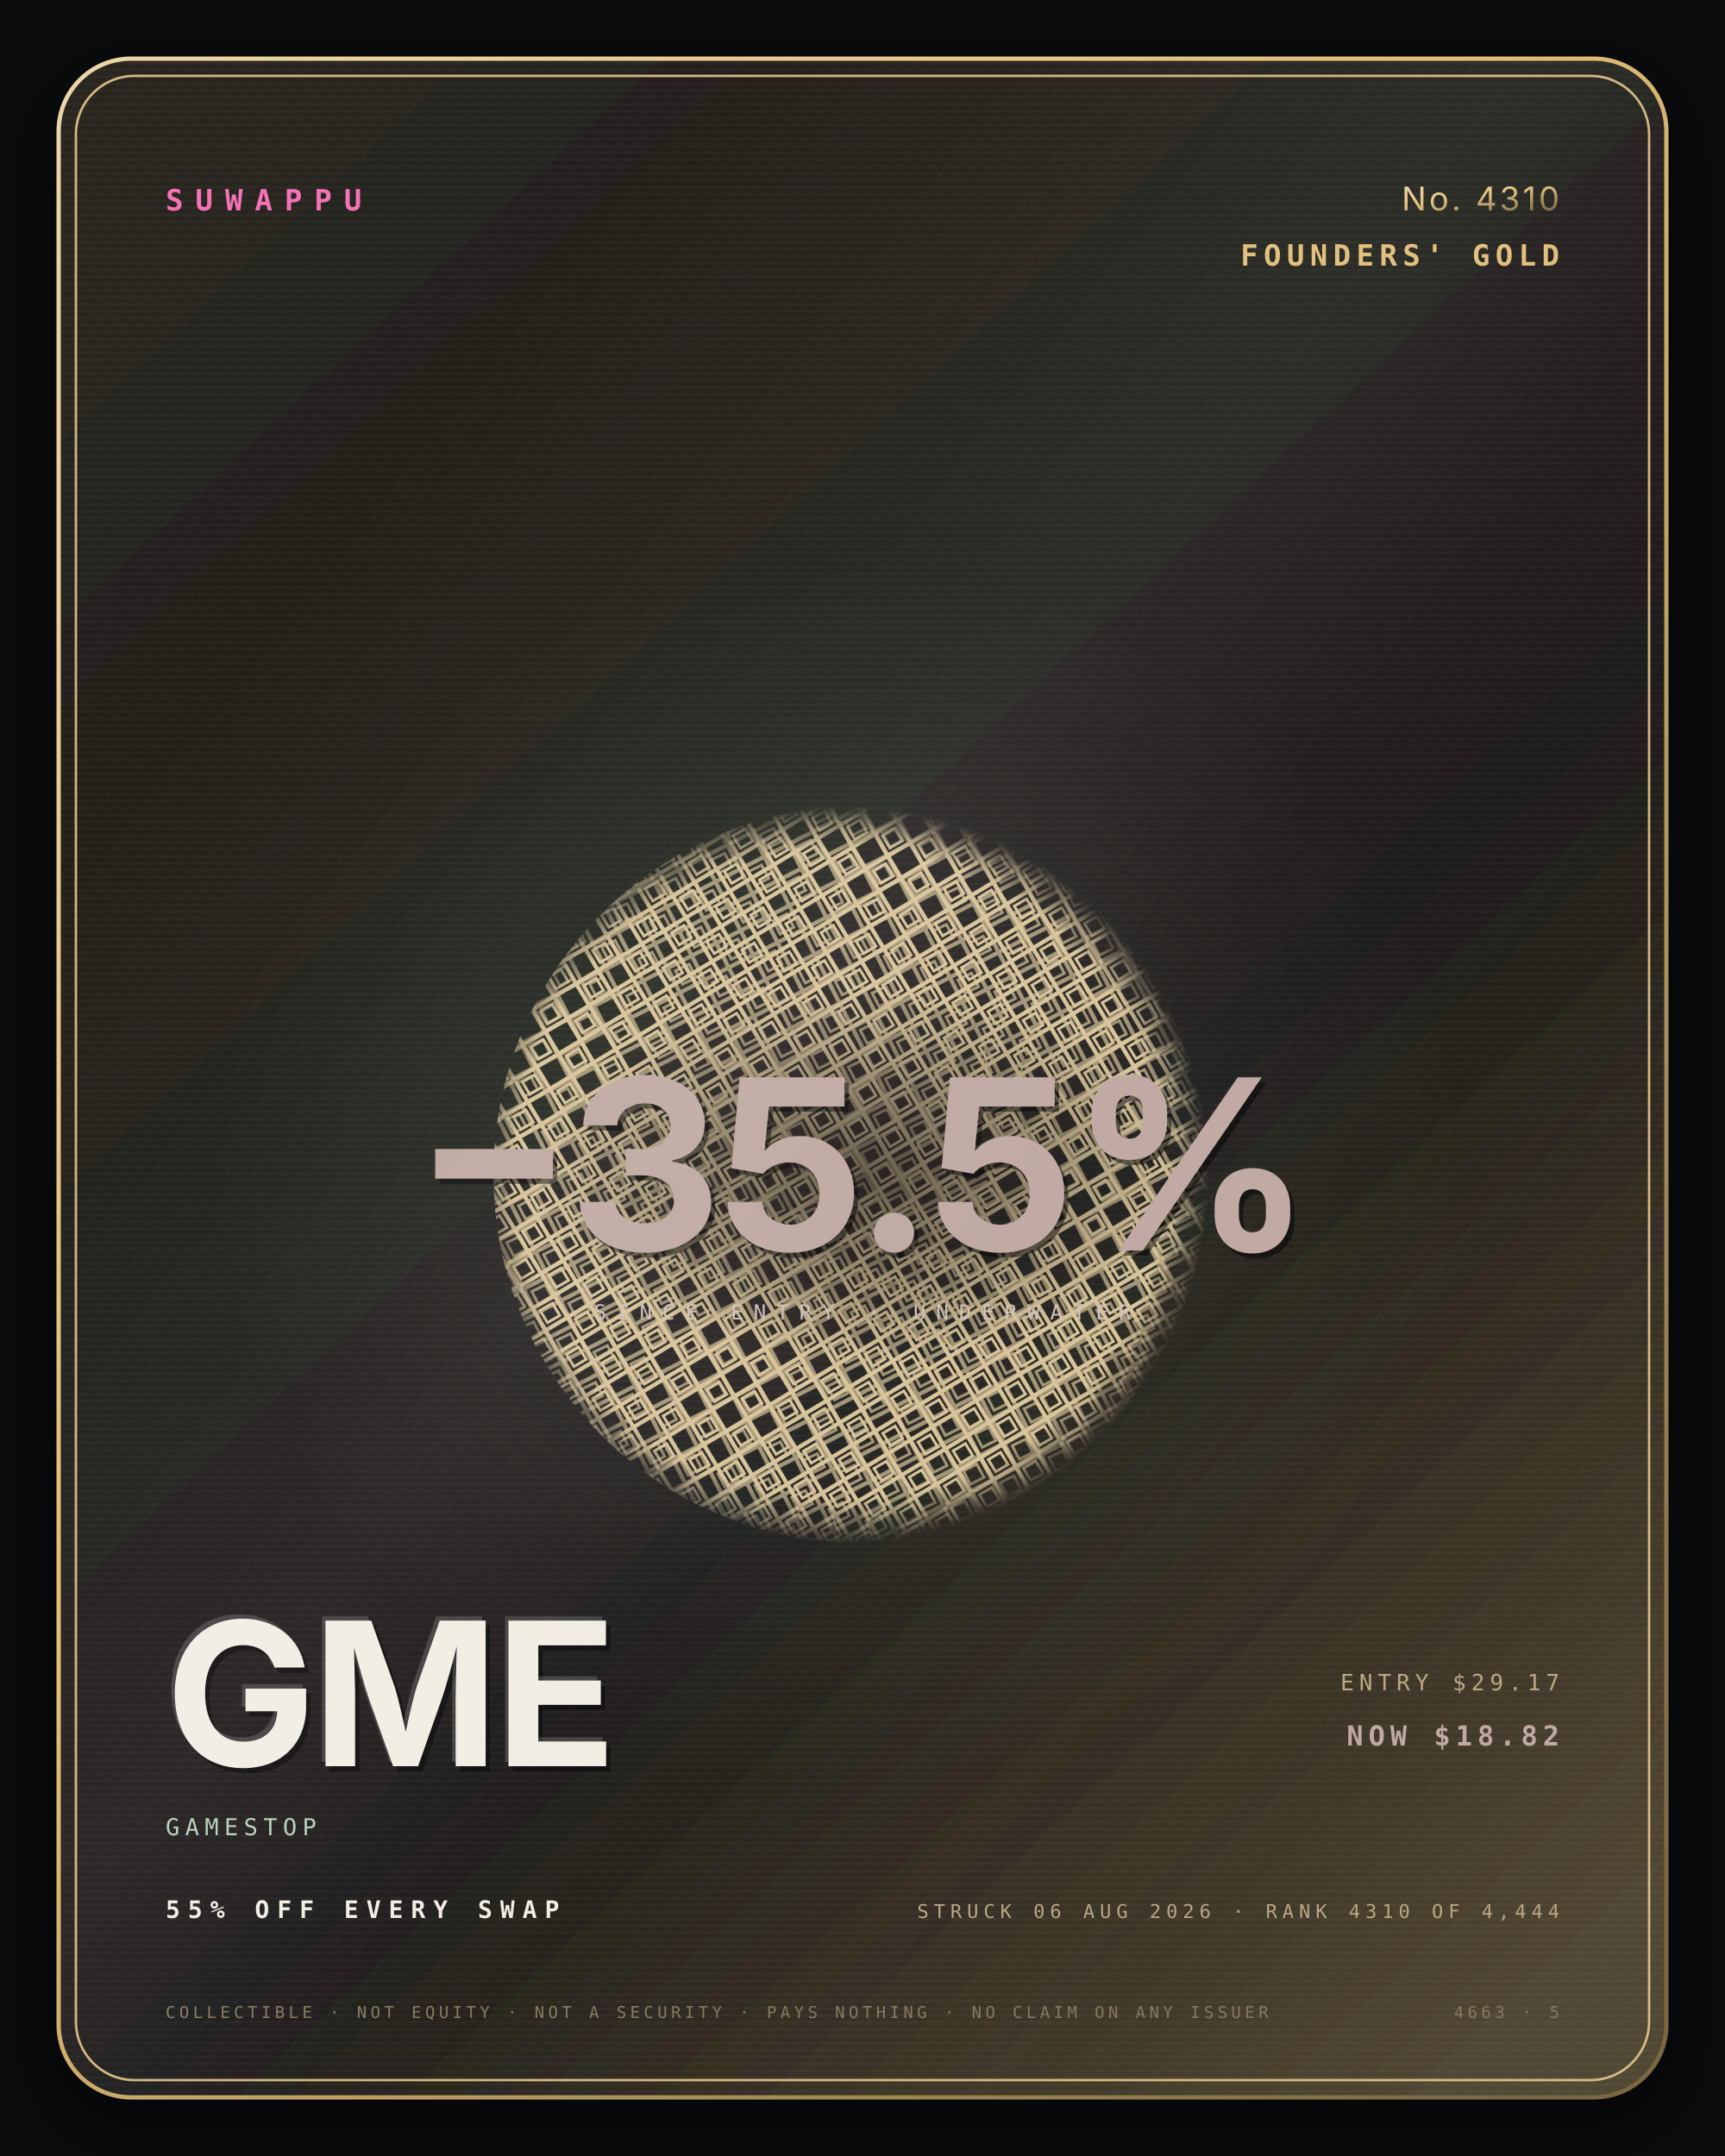
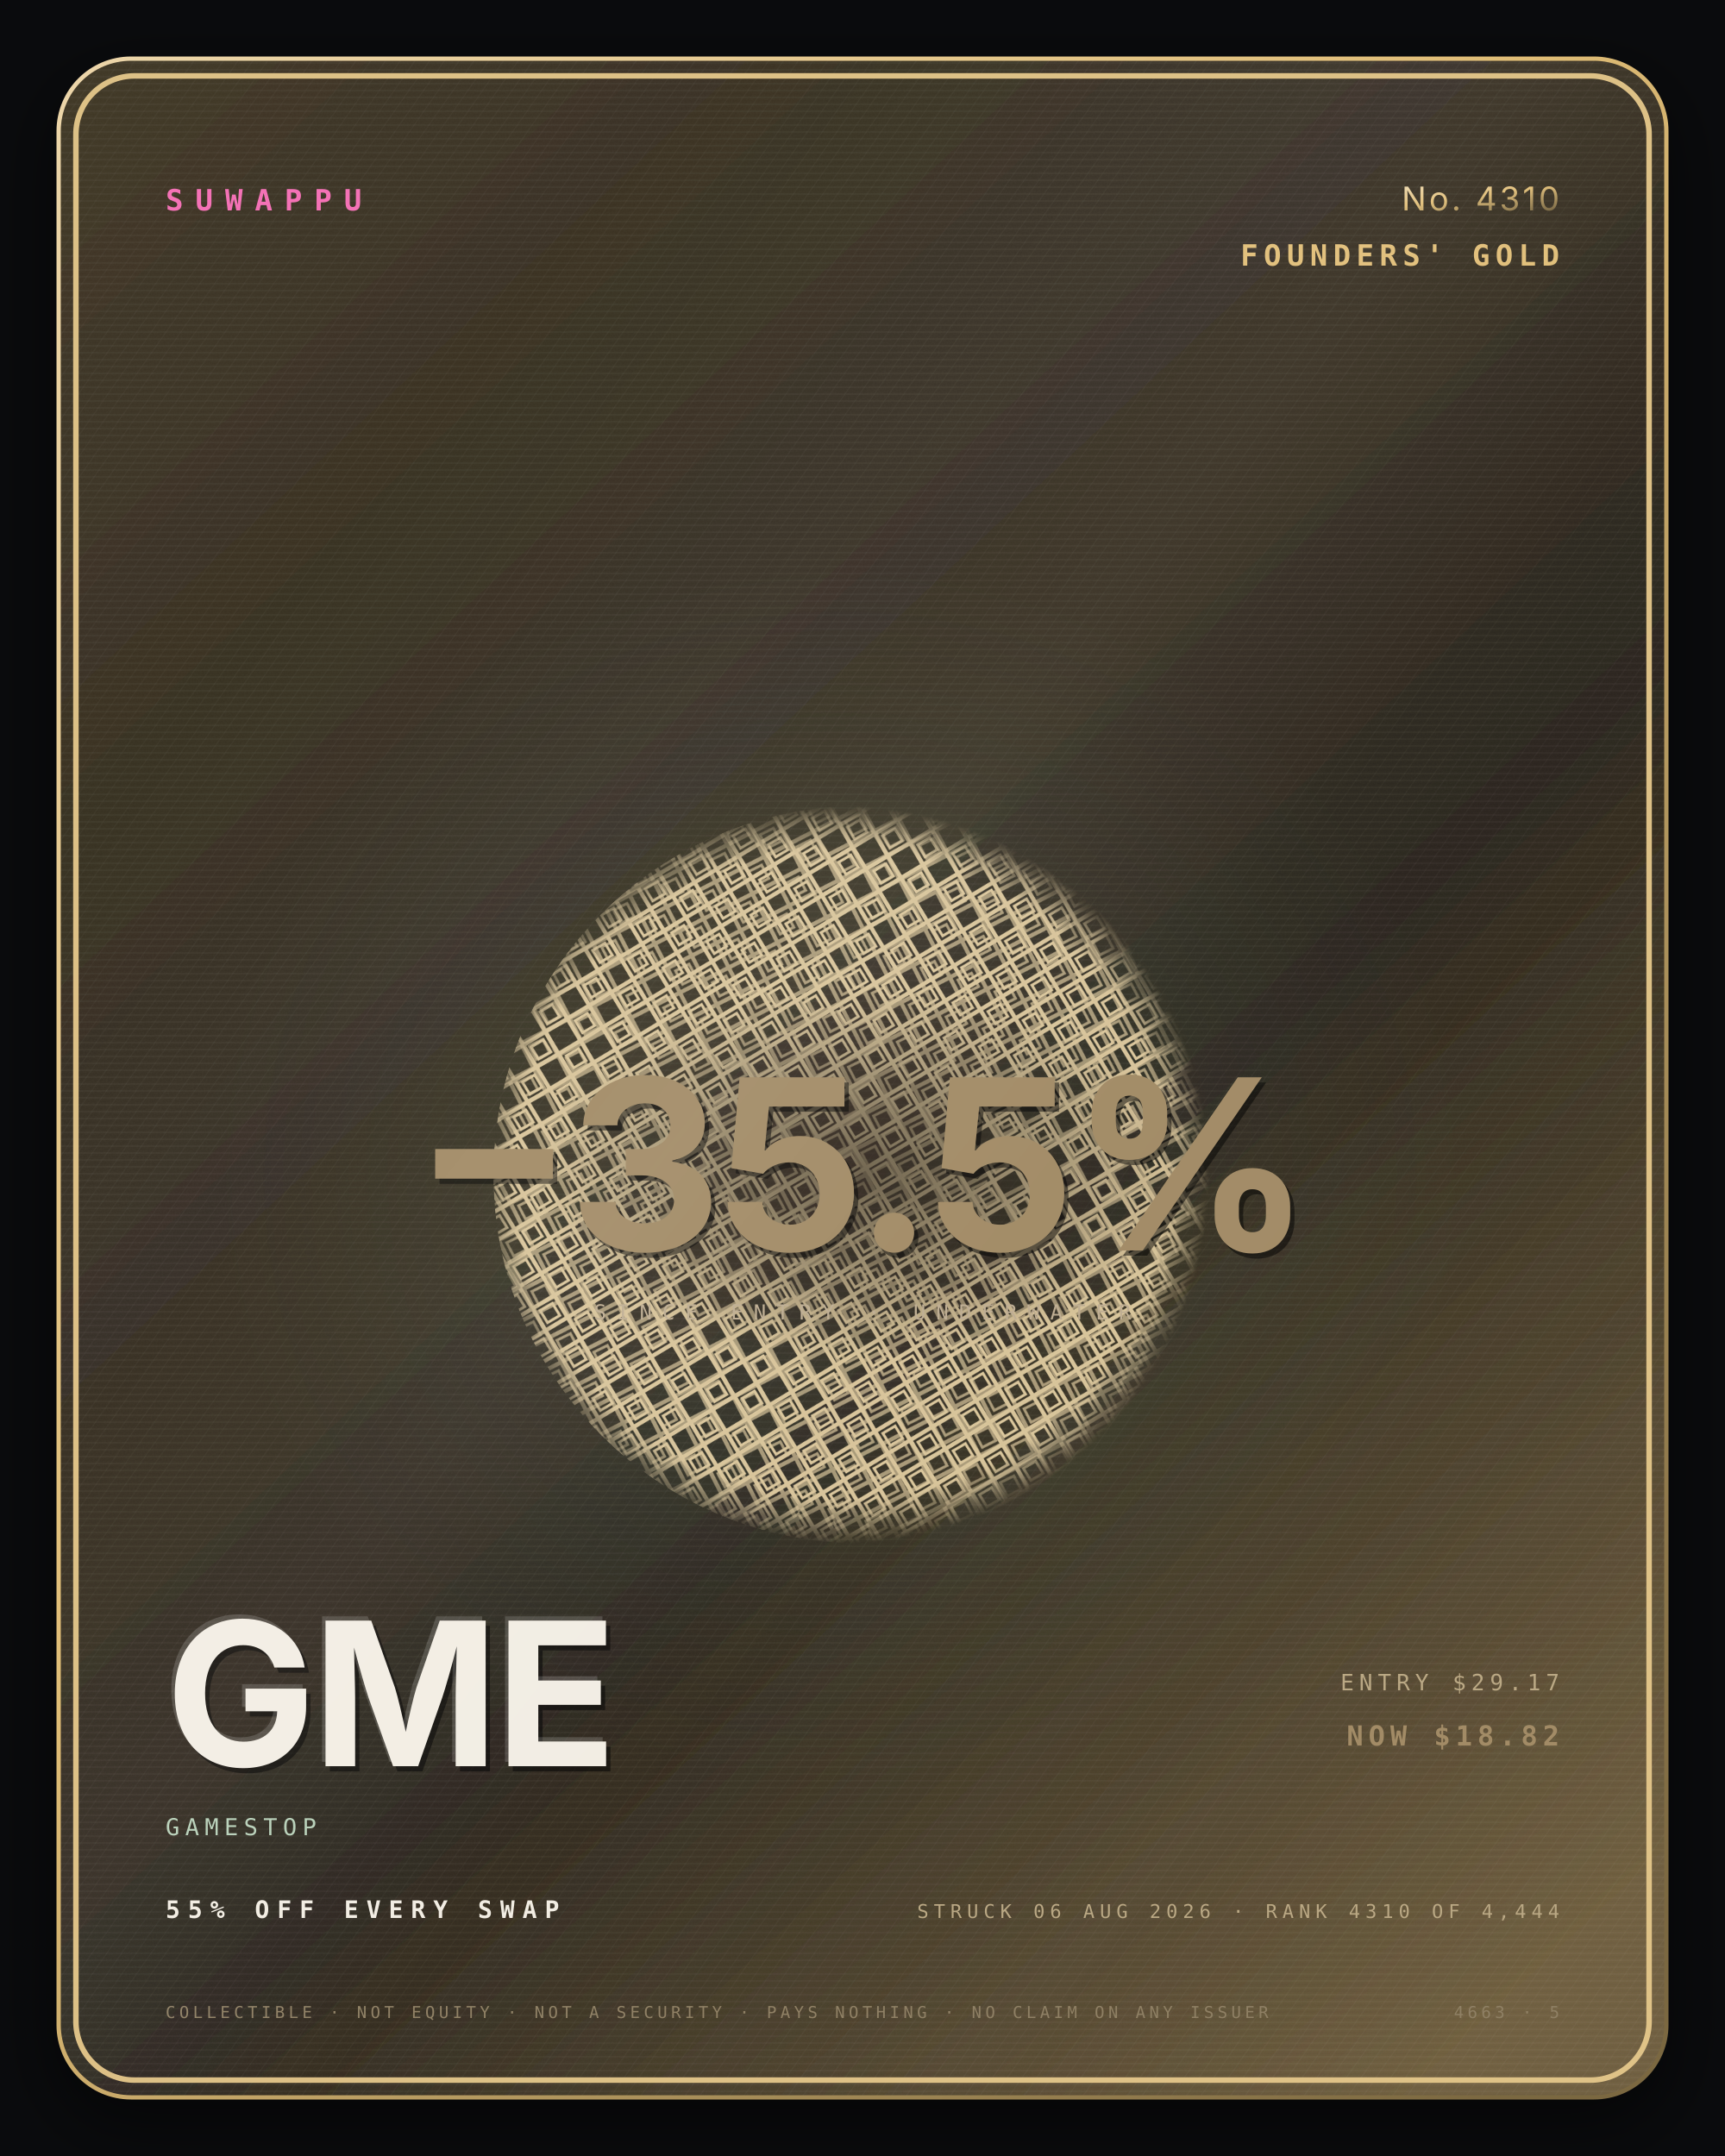
<svg xmlns="http://www.w3.org/2000/svg" width="1000" height="1250" viewBox="0 0 1000 1250" role="img" aria-label="GME position card">
  <defs>
    <clipPath id="cut">
      <circle cx="500.0" cy="681" r="214" />
    </clipPath>
    <clipPath id="card">
      <rect x="34" y="34" width="932" height="1182" rx="42" />
    </clipPath>
    <linearGradient id="mgrad" x1="0" y1="0" x2="0.9" y2="1">
      <stop offset="0" stop-color="#ecd6aa" />
      <stop offset="0.45" stop-color="#e0bd76" />
      <stop offset="1" stop-color="#7b6841" />
    </linearGradient>
    <linearGradient id="sheen" x1="0" y1="0" x2="1" y2="1">
      <stop offset="0.22" stop-color="#ffffff" stop-opacity="0" />
      <stop offset="0.46" stop-color="#ffffff" stop-opacity="0.065" />
      <stop offset="0.58" stop-color="#ffffff" stop-opacity="0.015" />
      <stop offset="0.80" stop-color="#ffffff" stop-opacity="0" />
    </linearGradient>
    <pattern id="brush" width="1000" height="4" patternUnits="userSpaceOnUse">
      <line x1="0" y1="0.5" x2="1000" y2="0.5" stroke="#ffffff" stroke-opacity="0.028" stroke-width="1" />
      <line x1="0" y1="2.5" x2="1000" y2="2.5" stroke="#000000" stroke-opacity="0.020" stroke-width="1" />
    </pattern>
    <filter id="drop" x="-6%" y="-6%" width="112%" height="112%">
      <feDropShadow dx="0" dy="14" stdDeviation="20" flood-color="#000000" flood-opacity="0.55" />
    </filter>
    <filter id="grain">
      <feTurbulence type="fractalNoise" baseFrequency="0.9" numOctaves="2" seed="7" stitchTiles="stitch" />
      <feColorMatrix type="matrix" values="0 0 0 0 0.5 0 0 0 0 0.5 0 0 0 0 0.5 0 0 0 0.04 0" />
    </filter>
    <radialGradient id="fadeg" gradientUnits="userSpaceOnUse" cx="487.0" cy="681" r="214">
      <stop offset="0.88" stop-color="#ffffff" />
      <stop offset="1" stop-color="#000000" />
    </radialGradient>
    <mask id="fade">
      <circle cx="487.0" cy="681" r="214" fill="url(#fadeg)" />
    </mask>
    <radialGradient id="vig" cx="0.5" cy="0.42" r="0.75">
      <stop offset="0.55" stop-color="#000000" stop-opacity="0" />
      <stop offset="1" stop-color="#000000" stop-opacity="0.34" />
    </radialGradient>
    <pattern id="ehob" width="21.0" height="21.0" patternUnits="userSpaceOnUse" patternTransform="rotate(14.0)">
      <path d="M10.5 0 L21.0 10.5 L10.5 21.0 L0 10.5 Z" fill="none" stroke="#d7c399" stroke-width="2.4" />
      <path d="M10.5 4.7 L16.4 10.5 L10.5 16.3 L4.6 10.5 Z" fill="none" stroke="#d7c399" stroke-width="1.6" />
    </pattern>
    <pattern id="ehob2" width="22.5" height="22.5" patternUnits="userSpaceOnUse" patternTransform="rotate(17.8)">
      <path d="M11.2 0 L22.5 11.2 L11.2 22.5 L0 11.2 Z" fill="none" stroke="#d7c399" stroke-width="2.4" />
      <path d="M11.2 5.1 L17.5 11.2 L11.2 17.4 L4.9 11.2 Z" fill="none" stroke="#d7c399" stroke-width="1.6" />
    </pattern>
    <linearGradient id="plate" x1="0.1" y1="0" x2="0.85" y2="1">
-       <stop offset="0" stop-color="#26221c" />
-       <stop offset="0.62" stop-color="#191612" />
-       <stop offset="1" stop-color="#4f4430" />
+       <stop offset="0" stop-color="#403728" />
+       <stop offset="0.62" stop-color="#2a241a" />
+       <stop offset="1" stop-color="#705f3f" />
    </linearGradient>
    <radialGradient id="bloom" cx="0.5" cy="0.5" r="0.5">
      <stop offset="0" stop-color="#b0666c" stop-opacity="0.12" />
      <stop offset="0.5" stop-color="#86b894" stop-opacity="0.06" />
      <stop offset="1" stop-color="#86b894" stop-opacity="0" />
    </radialGradient>
    <radialGradient id="clear" cx="0.5" cy="0.5" r="0.5">
-       <stop offset="0" stop-color="#191612" stop-opacity="0.62" />
-       <stop offset="0.42" stop-color="#191612" stop-opacity="0.40" />
-       <stop offset="1" stop-color="#191612" stop-opacity="0" />
+       <stop offset="0" stop-color="#2a241a" stop-opacity="0.62" />
+       <stop offset="0.42" stop-color="#2a241a" stop-opacity="0.40" />
+       <stop offset="1" stop-color="#2a241a" stop-opacity="0" />
    </radialGradient>
    <pattern id="hatch" width="7" height="7" patternUnits="userSpaceOnUse" patternTransform="rotate(35)">
      <line x1="0" y1="0" x2="0" y2="7" stroke="#ffffff" stroke-opacity="0.030" stroke-width="1" />
    </pattern>
  </defs>
  <rect width="1000" height="1250" fill="#0a0b0d" />
  <rect x="34" y="34" width="932" height="1182" rx="42" fill="url(#plate)" filter="url(#drop)" />
  <g clip-path="url(#card)">
    <rect width="1000" height="1250" fill="url(#hatch)" />
    <rect width="1000" height="1250" fill="url(#brush)" />
-     <rect width="1000" height="1250" filter="url(#grain)" />
+     <rect width="1000" height="1250" fill="none" filter="url(#grain)" />
    <ellipse cx="487.0" cy="681" rx="364" ry="354" fill="url(#bloom)" />
    <g clip-path="url(#cut)" mask="url(#fade)" opacity="1.0">
      <rect width="1000" height="1250" fill="url(#ehob)" />
    </g>
    <g clip-path="url(#cut)" mask="url(#fade)" opacity="0.7">
      <rect width="1000" height="1250" fill="url(#ehob2)" />
    </g>
    <text x="96" y="122" font-family="'Geist Mono','SFMono-Regular',Menlo,Consolas,'DejaVu Sans Mono',monospace" font-size="17" font-weight="bold" letter-spacing="7.0" fill="#f472b6" text-anchor="start">SUWAPPU</text>
    <text x="904" y="122" font-family="Geist,'Inter',system-ui,-apple-system,'Liberation Sans',Arial,sans-serif" font-size="19" fill="url(#mgrad)" text-anchor="end" letter-spacing="1.6">No. 4310</text>
    <text x="904" y="154" font-family="'Geist Mono','SFMono-Regular',Menlo,Consolas,'DejaVu Sans Mono',monospace" font-size="17" font-weight="bold" letter-spacing="3.2" fill="#e0bd76" text-anchor="end">FOUNDERS' GOLD</text>
    <text x="98.5" y="1027" font-family="Geist,'Inter',system-ui,-apple-system,'Liberation Sans',Arial,sans-serif" font-size="116" font-weight="bold" letter-spacing="-2" fill="#000000" fill-opacity="0.55">GME</text>
    <text x="94" y="1021.5" font-family="Geist,'Inter',system-ui,-apple-system,'Liberation Sans',Arial,sans-serif" font-size="116" font-weight="bold" letter-spacing="-2" fill="#ffffff" fill-opacity="0.16">GME</text>
    <text x="96" y="1024" font-family="Geist,'Inter',system-ui,-apple-system,'Liberation Sans',Arial,sans-serif" font-size="116" font-weight="bold" letter-spacing="-2" fill="#f2ede3">GME</text>
    <text x="96" y="1064" font-family="'Geist Mono','SFMono-Regular',Menlo,Consolas,'DejaVu Sans Mono',monospace" font-size="13.5" font-weight="normal" letter-spacing="3.2" fill="#b7d0b8" text-anchor="start">GAMESTOP</text>
    <text x="904" y="980" font-family="'Geist Mono','SFMono-Regular',Menlo,Consolas,'DejaVu Sans Mono',monospace" font-size="13" font-weight="normal" letter-spacing="3.0" fill="#baa884" text-anchor="end">ENTRY $29.17</text>
-     <text x="904" y="1012" font-family="'Geist Mono','SFMono-Regular',Menlo,Consolas,'DejaVu Sans Mono',monospace" font-size="16" font-weight="bold" letter-spacing="3.0" fill="#bfa9a2" text-anchor="end">NOW $18.82</text>
+     <text x="904" y="1012" font-family="'Geist Mono','SFMono-Regular',Menlo,Consolas,'DejaVu Sans Mono',monospace" font-size="16" font-weight="bold" letter-spacing="3.0" fill="#a28b66" text-anchor="end">NOW $18.82</text>
    <ellipse cx="500.0" cy="681" rx="188" ry="107" fill="url(#clear)" />
    <text x="502.5" y="728" font-family="Geist,'Inter',system-ui,-apple-system,'Liberation Sans',Arial,sans-serif" font-size="138" font-weight="bold" text-anchor="middle" letter-spacing="-3" fill="#000000" fill-opacity="0.5">−35.5%</text>
-     <text x="500.0" y="725" font-family="Geist,'Inter',system-ui,-apple-system,'Liberation Sans',Arial,sans-serif" font-size="138" font-weight="bold" text-anchor="middle" letter-spacing="-3" fill="#bfa9a2">−35.5%</text>
-     <text x="500.0" y="765" font-family="'Geist Mono','SFMono-Regular',Menlo,Consolas,'DejaVu Sans Mono',monospace" font-size="12" font-weight="normal" letter-spacing="6.0" fill="#d1c1b9" text-anchor="middle">SINCE ENTRY · UNDERWATER</text>
+     <text x="500.0" y="725" font-family="Geist,'Inter',system-ui,-apple-system,'Liberation Sans',Arial,sans-serif" font-size="138" font-weight="bold" text-anchor="middle" letter-spacing="-3" fill="#a28b66">−35.5%</text>
+     <text x="500.0" y="765" font-family="'Geist Mono','SFMono-Regular',Menlo,Consolas,'DejaVu Sans Mono',monospace" font-size="12" font-weight="normal" letter-spacing="6.0" fill="#bead92" text-anchor="middle">SINCE ENTRY · UNDERWATER</text>
    <text x="96" y="1112" font-family="'Geist Mono','SFMono-Regular',Menlo,Consolas,'DejaVu Sans Mono',monospace" font-size="14" font-weight="bold" letter-spacing="4.5" fill="#f2ede3" text-anchor="start">55% OFF EVERY SWAP</text>
    <text x="904" y="1112" font-family="'Geist Mono','SFMono-Regular',Menlo,Consolas,'DejaVu Sans Mono',monospace" font-size="11" font-weight="normal" letter-spacing="3.0" fill="#baa884" text-anchor="end">STRUCK 06 AUG 2026 · RANK 4310 OF 4,444</text>
-     <text x="96" y="1170" font-family="'Geist Mono','SFMono-Regular',Menlo,Consolas,'DejaVu Sans Mono',monospace" font-size="9.5" font-weight="normal" letter-spacing="2.2" fill="#867960" text-anchor="start">COLLECTIBLE · NOT EQUITY · NOT A SECURITY · PAYS NOTHING · NO CLAIM ON ANY ISSUER</text>
-     <text x="904" y="1170" font-family="'Geist Mono','SFMono-Regular',Menlo,Consolas,'DejaVu Sans Mono',monospace" font-size="9.5" font-weight="normal" letter-spacing="2.2" fill="#867960" text-anchor="end">4663 · 5</text>
+     <text x="96" y="1170" font-family="'Geist Mono','SFMono-Regular',Menlo,Consolas,'DejaVu Sans Mono',monospace" font-size="9.5" font-weight="normal" letter-spacing="2.2" fill="#8f8064" text-anchor="start">COLLECTIBLE · NOT EQUITY · NOT A SECURITY · PAYS NOTHING · NO CLAIM ON ANY ISSUER</text>
+     <text x="904" y="1170" font-family="'Geist Mono','SFMono-Regular',Menlo,Consolas,'DejaVu Sans Mono',monospace" font-size="9.5" font-weight="normal" letter-spacing="2.2" fill="#8f8064" text-anchor="end">4663 · 5</text>
    <rect width="1000" height="1250" fill="url(#sheen)" />
  </g>
  <rect x="34" y="34" width="932" height="1182" rx="42" fill="none" stroke="url(#mgrad)" stroke-width="2.5" />
-   <rect x="44" y="44" width="912" height="1162" rx="34" fill="none" stroke="#e5c78b" stroke-width="1.4" opacity="0.9" />
+   <rect x="44" y="44" width="912" height="1162" rx="34" fill="none" stroke="#e5c78b" stroke-width="3.2" opacity="0.95" />
</svg>
